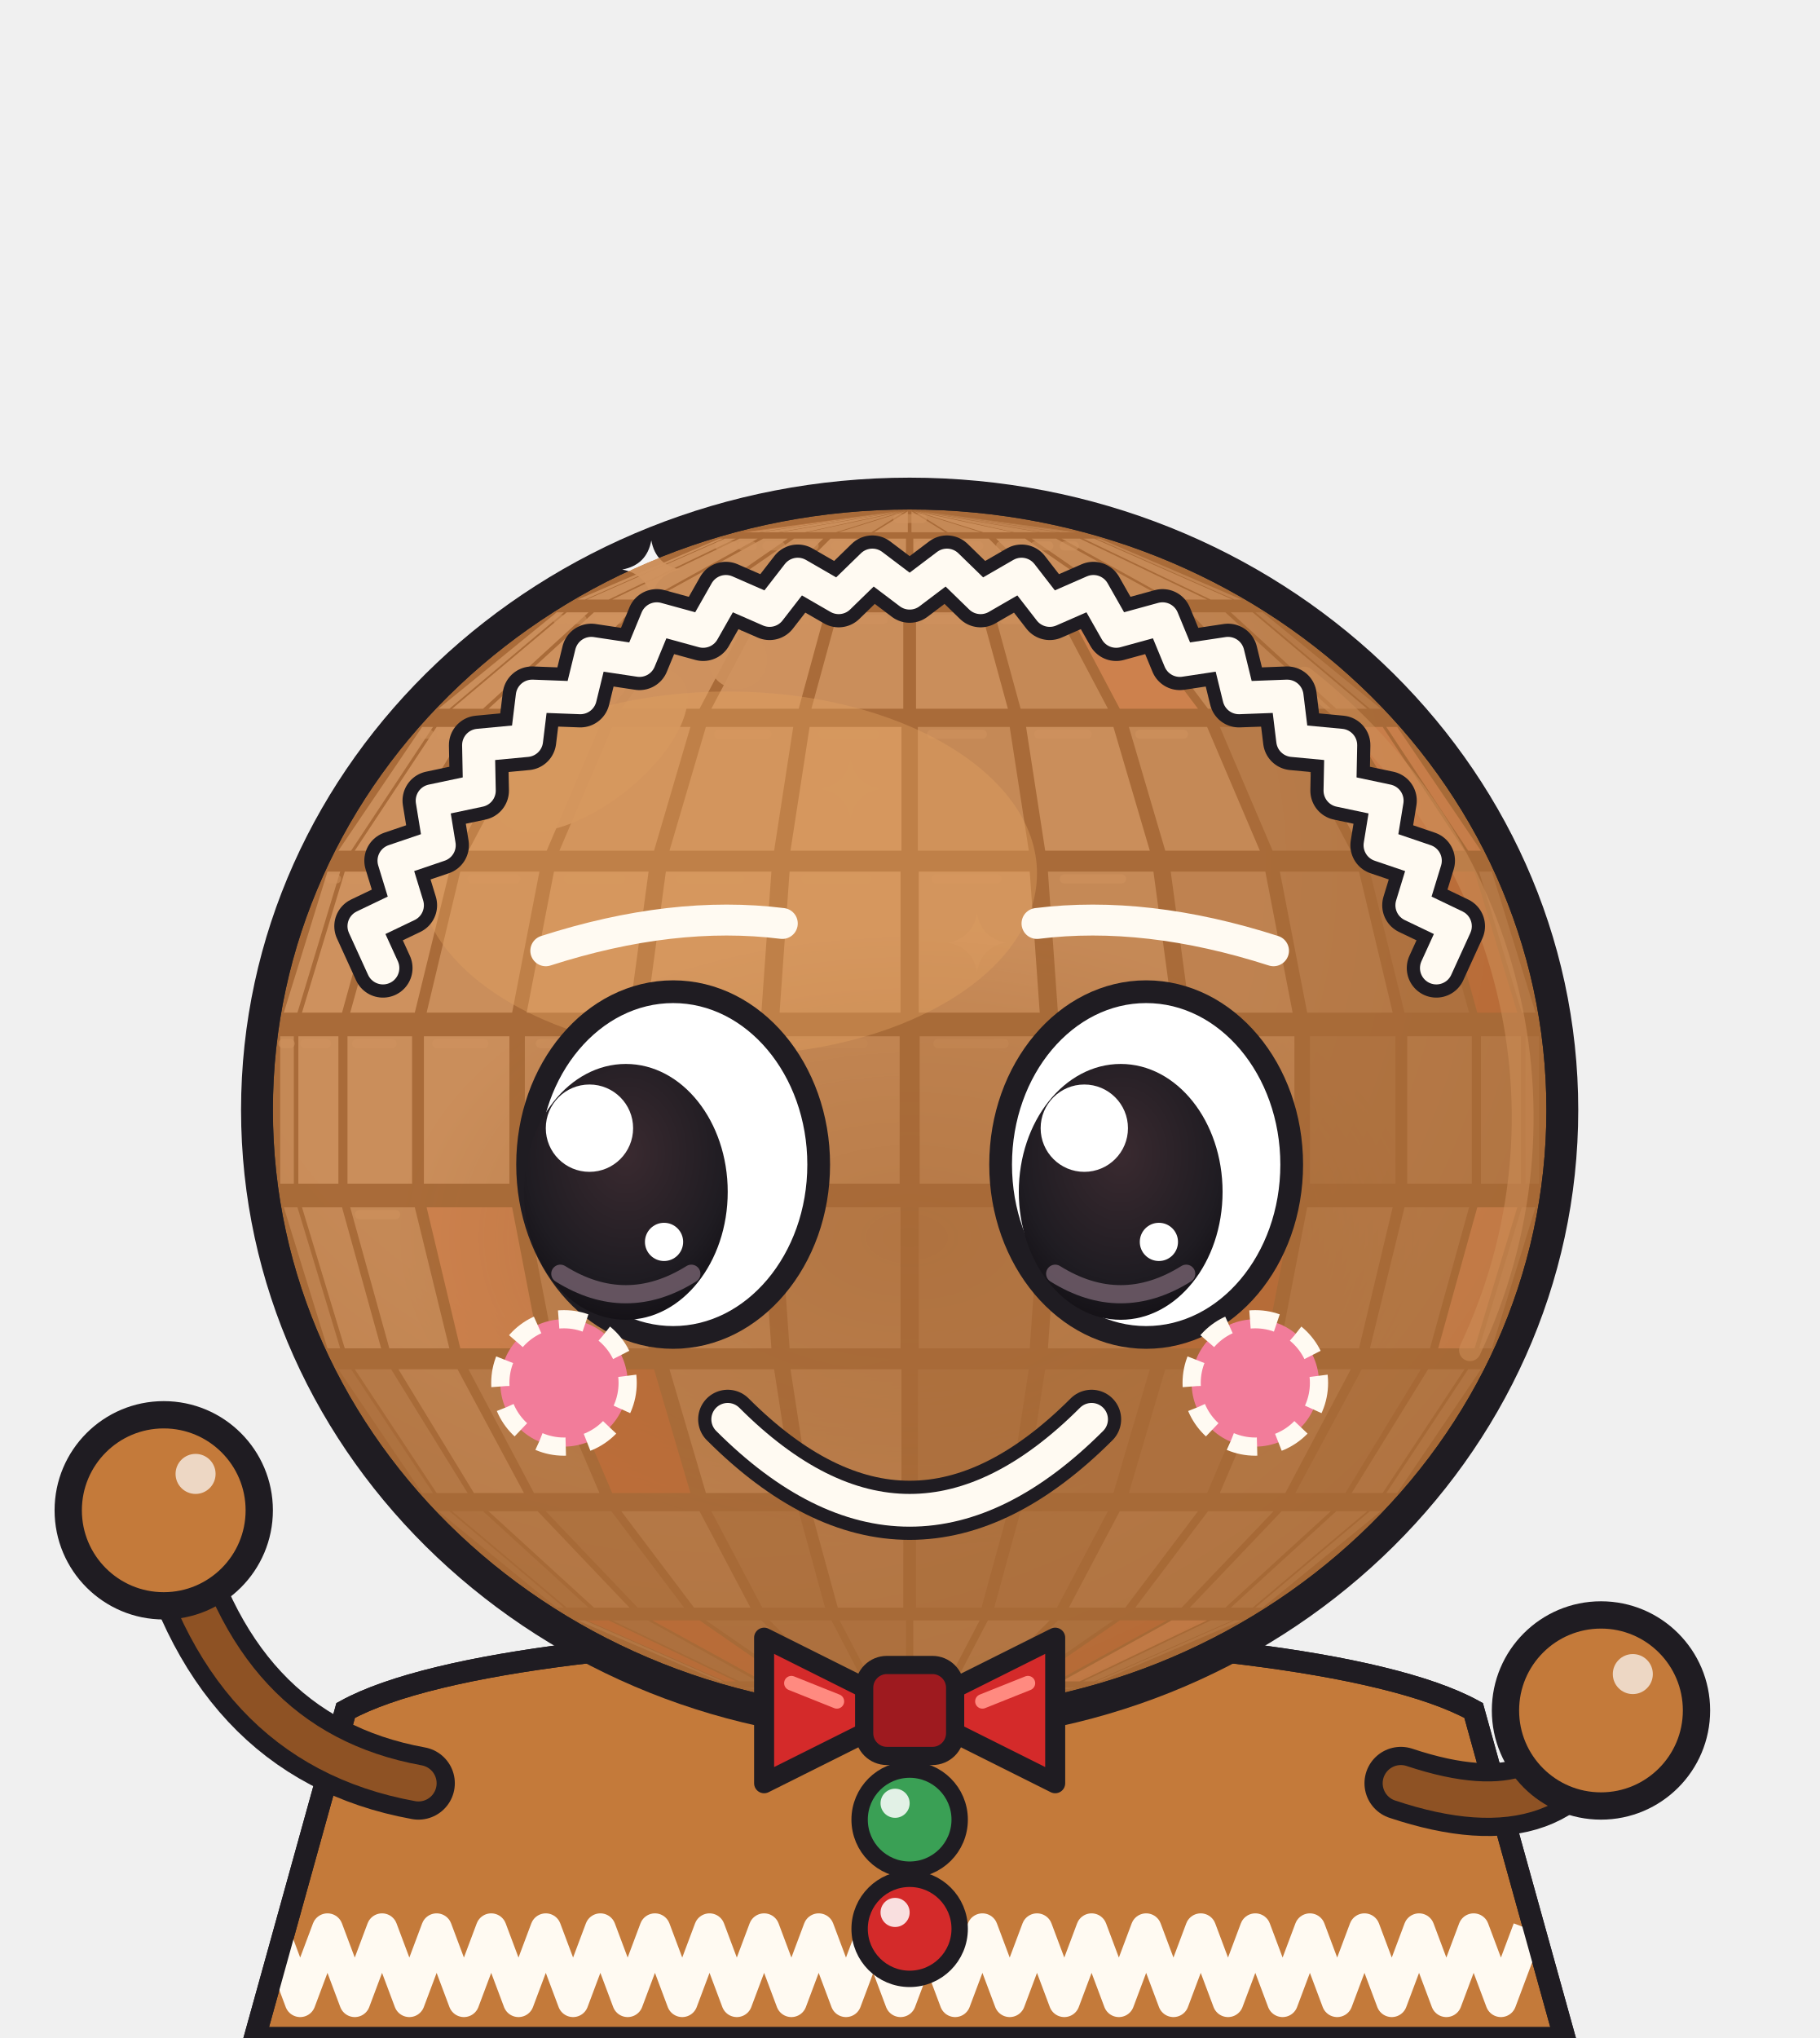
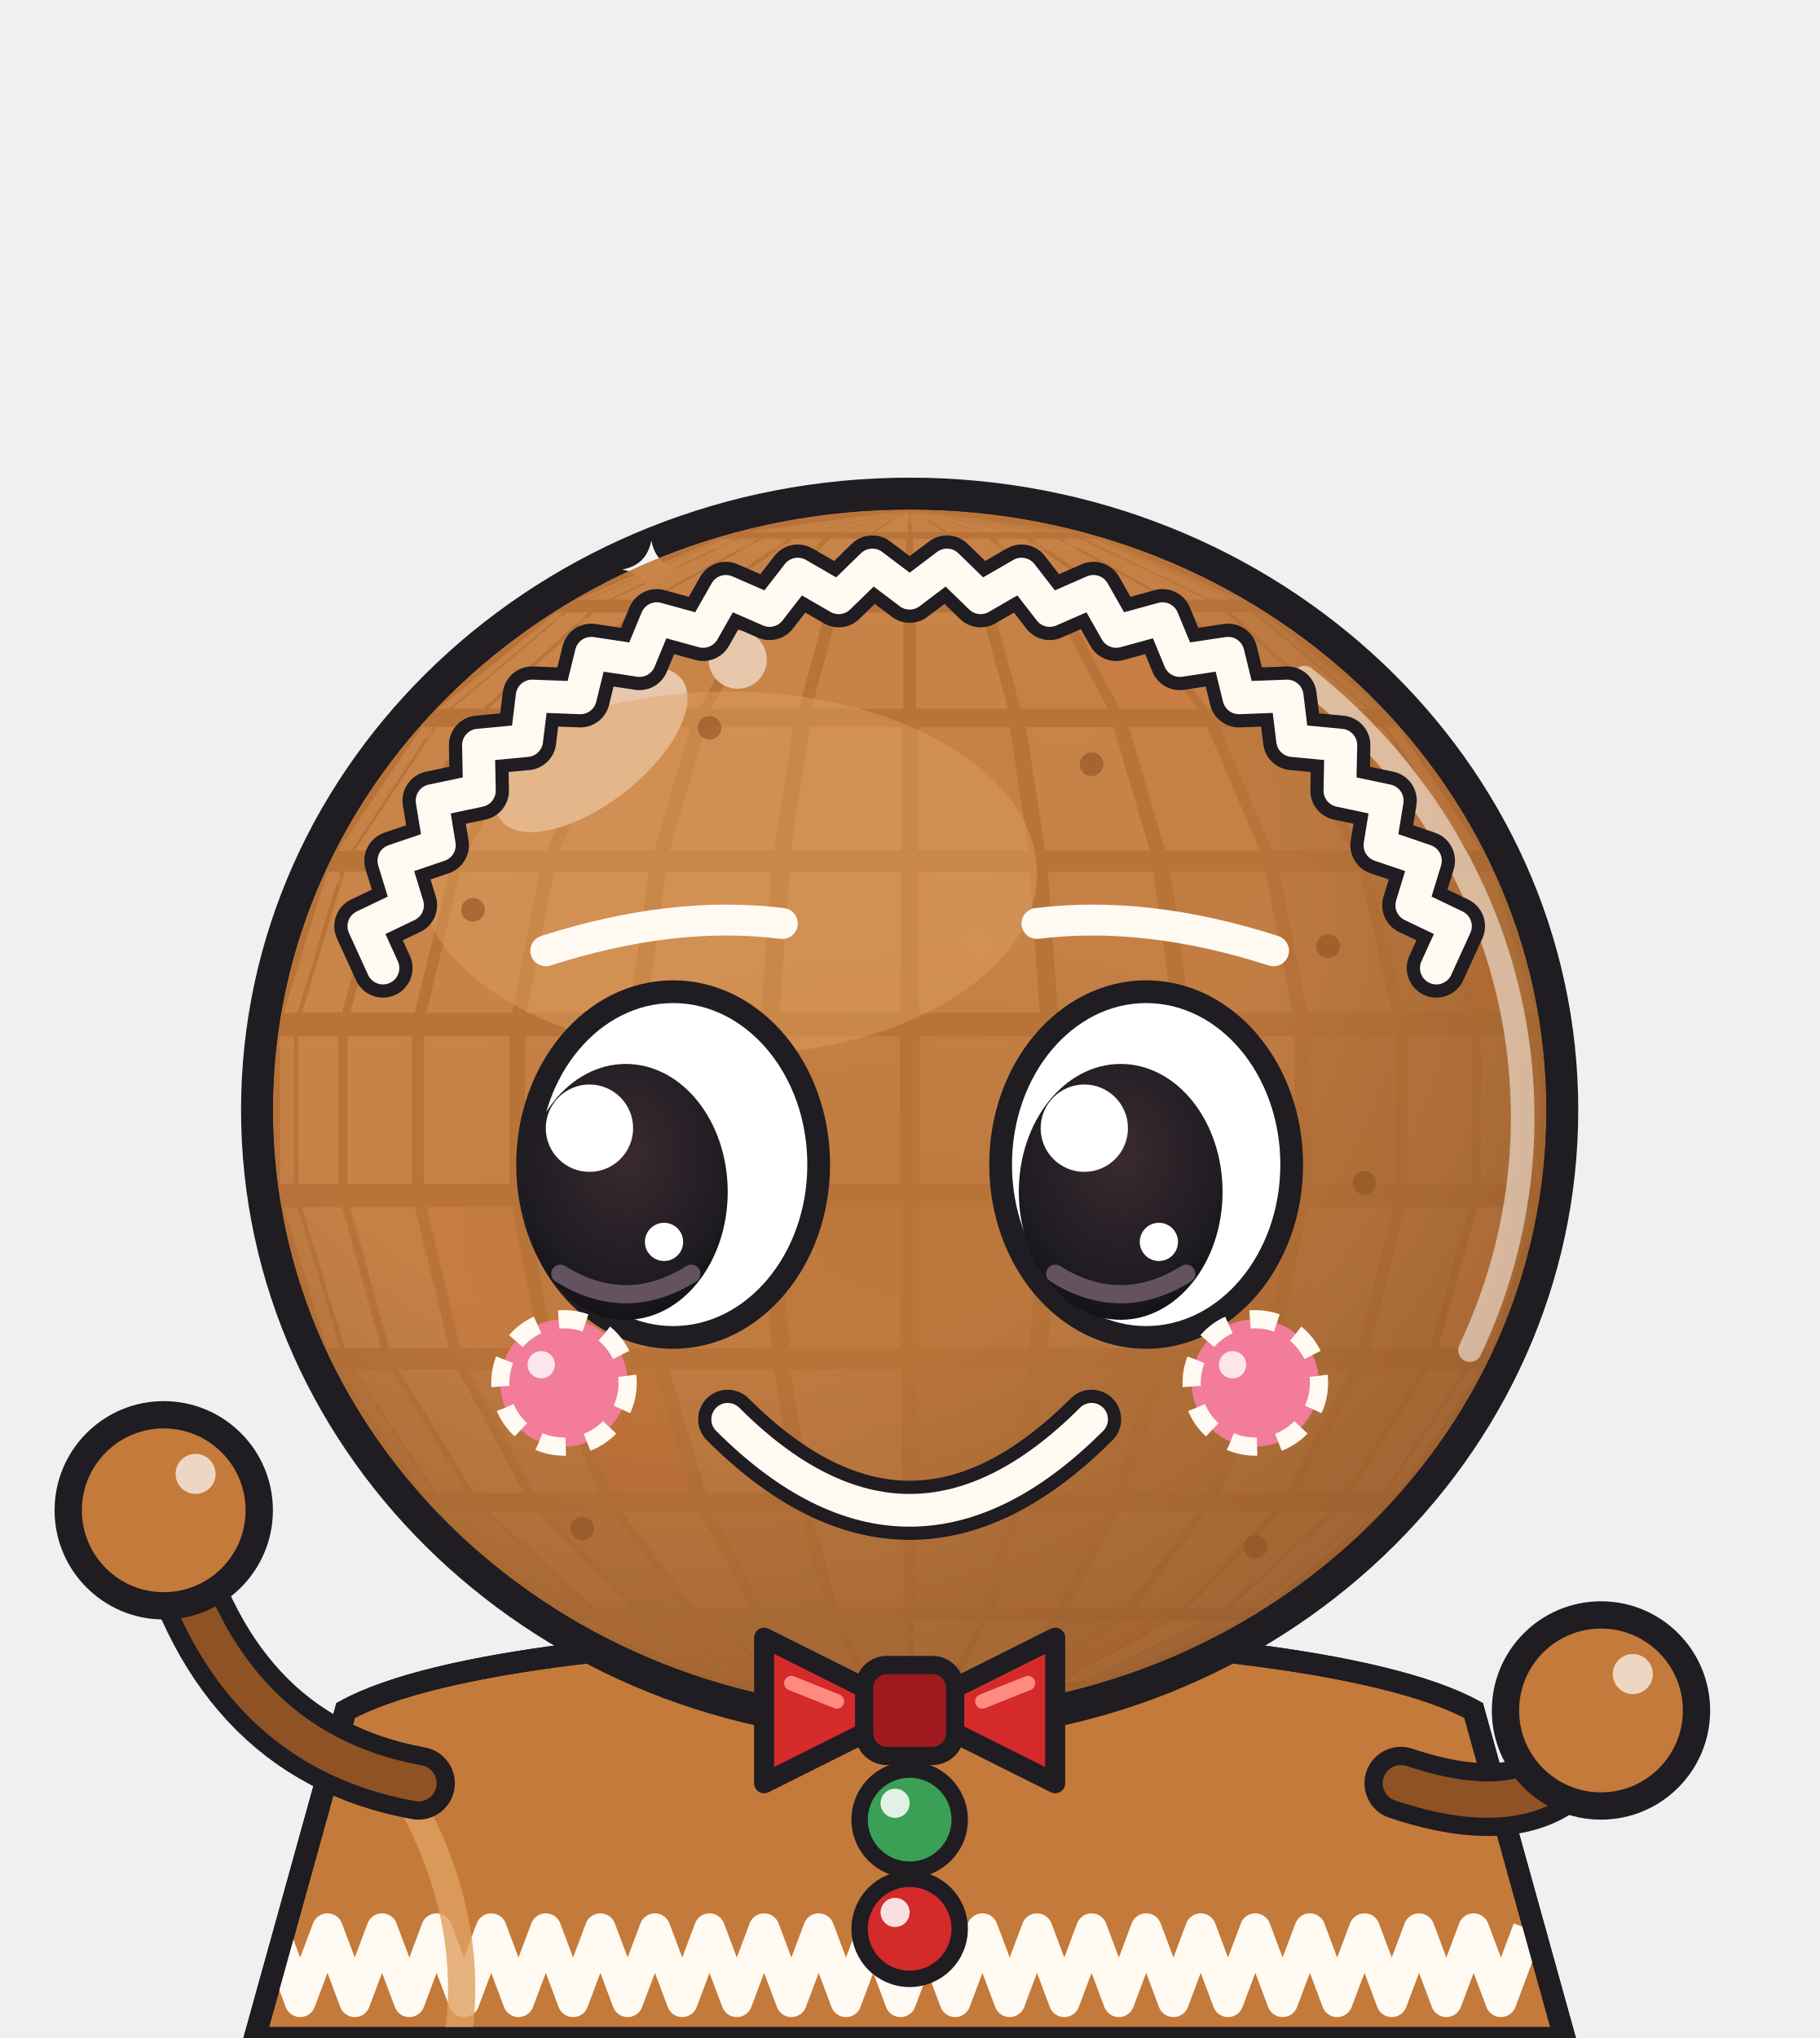
<svg xmlns="http://www.w3.org/2000/svg" viewBox="0 0 200 224" role="img" aria-label="Globinho fantasiado de biscoito de gengibre, com glacê e gravatinha">
  <style>*{transform-box:view-box}.espia{transform-origin:100px 190px;animation:ginga 1s ease-in-out infinite alternate}@keyframes ginga{from{transform:rotate(-8deg)}to{transform:rotate(3deg)}}.braco-esq{animation:tchau .34s ease-in-out infinite alternate}@keyframes tchau{from{transform:rotate(-20deg)}to{transform:rotate(22deg)}}.olhos{animation:fecha 2.2s infinite}.palpebra{animation:abre 2.2s infinite}@keyframes fecha{0%,86%,100%{opacity:1}89%,94%{opacity:0}}@keyframes abre{0%,86%,100%{opacity:0}89%,94%{opacity:1}}@media (prefers-reduced-motion: reduce){*{animation:none!important}}</style>
  <defs>
    <clipPath id="cX7">
      <ellipse cx="100" cy="122" rx="70" ry="66" />
    </clipPath>
    <radialGradient id="sX7" cx="0.36" cy="0.3" r="0.82">
      <stop offset="0.5" stop-color="#000" stop-opacity="0" />
      <stop offset="1" stop-color="#000" stop-opacity="0.4" />
    </radialGradient>
    <radialGradient id="rX7" cx="0.5" cy="0.5" r="0.5">
      <stop offset="0" stop-color="#1F1C22" stop-opacity="0.5" />
      <stop offset="0.65" stop-color="#1F1C22" stop-opacity="0.26" />
      <stop offset="1" stop-color="#1F1C22" stop-opacity="0" />
    </radialGradient>
    <radialGradient id="iX7" cx="0.5" cy="0.35" r="0.7">
      <stop offset="0" stop-color="#3A2A30" />
      <stop offset="0.7" stop-color="#1F1C22" />
      <stop offset="1" stop-color="#120F14" />
    </radialGradient>
    <linearGradient id="tX7" x1="0" y1="0" x2="1" y2="0">
      <stop offset="0" stop-color="#7C808B" />
      <stop offset="0.35" stop-color="#FCFCFE" />
      <stop offset="1" stop-color="#A5A9B2" />
    </linearGradient>
  </defs>
  <g class="espia">
    <defs>
      <clipPath id="trX7">
        <path d="M38,188 C58,177 142,177 162,188 L172,224 L28,224Z" />
      </clipPath>
    </defs>
    <path d="M38,188 C58,177 142,177 162,188 L172,224 L28,224Z" fill="#c47a3a" stroke="#1F1C22" stroke-width="2.4" />
    <g clip-path="url(#trX7)">
      <polyline points="30.0,212.0 33.0,220.0 36.0,212.0 39.0,220.0 42.0,212.0 45.0,220.0 48.0,212.0 51.0,220.0 54.0,212.0 57.0,220.0 60.0,212.0 63.0,220.0 66.0,212.0 69.0,220.0 72.0,212.0 75.0,220.0 78.0,212.0 81.0,220.0 84.0,212.0 87.0,220.0 90.0,212.0 93.0,220.0 96.0,212.0 99.0,220.0 102.0,212.0 105.0,220.0 108.0,212.0 111.0,220.0 114.0,212.0 117.0,220.0 120.0,212.0 123.0,220.0 126.0,212.0 129.0,220.0 132.0,212.0 135.0,220.0 138.0,212.0 141.0,220.0 144.0,212.0 147.0,220.0 150.0,212.0 153.0,220.0 156.0,212.0 159.0,220.0 162.0,212.0 165.0,220.0 168.0,212.0" fill="none" stroke="#fffaf2" stroke-width="3.4" stroke-linejoin="round" />
      <circle cx="100" cy="200" r="5.5" fill="#3aa055" stroke="#1F1C22" stroke-width="1.8" />
      <circle cx="98.4" cy="198.2" r="1.6" fill="#fff" opacity=".85" />
      <circle cx="100" cy="212" r="5.5" fill="#d42a2a" stroke="#1F1C22" stroke-width="1.8" />
      <circle cx="98.4" cy="210.2" r="1.6" fill="#fff" opacity=".85" />
+       <path d="M44,196 C50,206 52,216 50,226" stroke="#e0a060" stroke-width="3" fill="none" stroke-linecap="round" opacity=".8" />
    </g>
    <path d="M38,188 C58,177 142,177 162,188 L172,224 L28,224Z" fill="none" stroke="#1F1C22" stroke-width="2.4" />
    <g class="braco braco-esq" style="transform-origin:46px 196px">
      <path d="M46,196 Q24,192 18,166" fill="none" stroke="#1F1C22" stroke-width="8" stroke-linecap="round" />
      <path d="M46,196 Q24,192 18,166" fill="none" stroke="#8e5224" stroke-width="4" stroke-linecap="round" />
      <circle cx="18" cy="166" r="10.5" fill="#c47a3a" stroke="#1F1C22" stroke-width="3" />
      <circle cx="21.5" cy="162" r="2.2" fill="#fff" opacity=".7" />
    </g>
    <g class="braco braco-dir" style="transform-origin:154px 196px">
      <path d="M154,196 Q172,202 176,188" fill="none" stroke="#1F1C22" stroke-width="8" stroke-linecap="round" />
      <path d="M154,196 Q172,202 176,188" fill="none" stroke="#8e5224" stroke-width="4" stroke-linecap="round" />
      <circle cx="176" cy="188" r="10.5" fill="#c47a3a" stroke="#1F1C22" stroke-width="3" />
      <circle cx="179.5" cy="184" r="2.2" fill="#fff" opacity=".7" />
    </g>
    <g class="corpo">
      <ellipse cx="100" cy="122" rx="73.5" ry="69.5" fill="#1F1C22" />
      <g class="facetas" clip-path="url(#cX7)">
        <ellipse cx="100" cy="122" rx="70" ry="66" fill="#2A2930" />
        <path d="M98.6,56.2 L98.6,56.2 L82.1,58.5 L81.7,58.5Z" fill="#F4A3A3" />
        <path d="M98.7,56.2 L98.7,56.2 L83.4,58.5 L82.2,58.5Z" fill="#E6E8ED" />
        <path d="M98.8,56.2 L98.8,56.2 L85.6,58.5 L83.6,58.5Z" fill="#E6E8ED" />
        <path d="M99.0,56.2 L99.0,56.2 L88.5,58.5 L85.8,58.5Z" fill="#E6E8ED" />
        <path d="M99.3,56.2 L99.3,56.2 L91.9,58.5 L88.7,58.5Z" fill="#C9CCD3" />
        <path d="M99.5,56.2 L99.5,56.2 L95.8,58.5 L92.2,58.5Z" fill="#C9CCD3" />
        <path d="M99.8,56.2 L99.8,56.2 L99.8,58.5 L96.1,58.5Z" fill="#E6E8ED" />
        <path d="M100.2,56.2 L100.2,56.2 L103.9,58.5 L100.2,58.5Z" fill="#C9CCD3" />
        <path d="M100.5,56.2 L100.5,56.2 L107.8,58.5 L104.2,58.5Z" fill="#C9CCD3" />
        <path d="M100.7,56.2 L100.7,56.2 L111.3,58.5 L108.1,58.5Z" fill="#E6E8ED" />
        <path d="M101.0,56.2 L101.0,56.2 L114.2,58.5 L111.5,58.5Z" fill="#C9CCD3" />
        <path d="M101.2,56.2 L101.2,56.2 L116.4,58.5 L114.4,58.5Z" fill="#A5A9B2" />
        <path d="M101.3,56.2 L101.3,56.2 L117.8,58.5 L116.6,58.5Z" fill="#A5A9B2" />
        <path d="M101.4,56.2 L101.4,56.2 L118.3,58.5 L117.9,58.5Z" fill="#A5A9B2" />
        <path d="M79.1,59.2 L79.5,59.2 L64.3,65.9 L63.5,65.9Z" fill="#E6E8ED" />
        <path d="M79.7,59.2 L80.9,59.2 L66.9,65.9 L64.5,65.9Z" fill="#E6E8ED" />
        <path d="M81.3,59.2 L83.3,59.2 L71.2,65.9 L67.3,65.9Z" fill="#E6E8ED" />
        <path d="M83.9,59.2 L86.6,59.2 L76.9,65.9 L71.7,65.9Z" fill="#E6E8ED" />
        <path d="M87.3,59.2 L90.5,59.2 L83.7,65.9 L77.6,65.9Z" fill="#E6E8ED" />
        <path d="M91.3,59.2 L94.9,59.2 L91.4,65.9 L84.6,65.9Z" fill="#FCFCFE" />
        <path d="M95.8,59.2 L99.6,59.2 L99.6,65.9 L92.3,65.9Z" fill="#E6E8ED" />
        <path d="M100.4,59.2 L104.2,59.2 L107.7,65.9 L100.4,65.9Z" fill="#E6E8ED" />
        <path d="M105.1,59.2 L108.7,59.2 L115.4,65.9 L108.6,65.9Z" fill="#E6E8ED" />
        <path d="M109.5,59.2 L112.7,59.2 L122.4,65.9 L116.3,65.9Z" fill="#E6E8ED" />
        <path d="M113.4,59.2 L116.1,59.2 L128.3,65.9 L123.1,65.9Z" fill="#C9CCD3" />
        <path d="M116.7,59.2 L118.7,59.2 L132.7,65.9 L128.8,65.9Z" fill="#C9CCD3" />
        <path d="M119.1,59.2 L120.3,59.2 L135.5,65.9 L133.1,65.9Z" fill="#C9CCD3" />
        <path d="M120.5,59.2 L120.9,59.2 L136.5,65.9 L135.7,65.9Z" fill="#A5A9B2" />
        <path d="M61.2,67.3 L62.0,67.3 L49.4,77.9 L48.2,77.9Z" fill="#E6E8ED" />
        <path d="M62.3,67.3 L64.7,67.3 L53.1,77.9 L49.7,77.9Z" fill="#FCFCFE" />
        <path d="M65.3,67.3 L69.2,67.3 L59.1,77.9 L53.7,77.9Z" fill="#FCFCFE" />
        <path d="M70.1,67.3 L75.2,67.3 L67.2,77.9 L60.0,77.9Z" fill="#F4A3A3" />
        <path d="M76.3,67.3 L82.5,67.3 L76.9,77.9 L68.3,77.9Z" fill="#FCFCFE" />
        <path d="M83.8,67.3 L90.7,67.3 L87.8,77.9 L78.2,77.9Z" fill="#FCFCFE" />
        <path d="M92.1,67.3 L99.3,67.3 L99.3,77.9 L89.2,77.9Z" fill="#E6E8ED" />
        <path d="M100.7,67.3 L107.9,67.3 L110.8,77.9 L100.7,77.9Z" fill="#E6E8ED" />
        <path d="M109.3,67.3 L116.2,67.3 L121.8,77.9 L112.2,77.9Z" fill="#C9CCD3" />
        <path d="M117.5,67.3 L123.7,67.3 L131.7,77.9 L123.1,77.9Z" fill="#F4A3A3" />
        <path d="M124.8,67.3 L129.9,67.3 L140.0,77.9 L132.8,77.9Z" fill="#C9CCD3" />
        <path d="M130.8,67.3 L134.7,67.3 L146.3,77.9 L140.9,77.9Z" fill="#A5A9B2" />
        <path d="M135.3,67.3 L137.7,67.3 L150.3,77.9 L146.9,77.9Z" fill="#A5A9B2" />
        <path d="M138.0,67.3 L138.8,67.3 L151.8,77.9 L150.6,77.9Z" fill="#7C808B" />
        <path d="M46.4,79.9 L47.6,79.9 L38.6,93.5 L37.2,93.5Z" fill="#E6E8ED" />
        <path d="M48.0,79.9 L51.4,79.9 L43.0,93.5 L39.0,93.5Z" fill="#FCFCFE" />
        <path d="M52.1,79.9 L57.6,79.9 L50.3,93.5 L43.8,93.5Z" fill="#E6E8ED" />
        <path d="M58.7,79.9 L65.9,79.9 L60.1,93.5 L51.5,93.5Z" fill="#FCFCFE" />
        <path d="M67.3,79.9 L75.9,79.9 L71.9,93.5 L61.5,93.5Z" fill="#E6E8ED" />
        <path d="M77.6,79.9 L87.2,79.9 L85.1,93.5 L73.6,93.5Z" fill="#E6E8ED" />
        <path d="M89.0,79.9 L99.1,79.9 L99.1,93.5 L86.9,93.5Z" fill="#FCFCFE" />
        <path d="M100.9,79.9 L111.0,79.9 L113.1,93.5 L100.9,93.5Z" fill="#C9CCD3" />
        <path d="M112.8,79.9 L122.4,79.9 L126.4,93.5 L114.9,93.5Z" fill="#E6E8ED" />
        <path d="M124.1,79.9 L132.7,79.9 L138.5,93.5 L128.1,93.5Z" fill="#C9CCD3" />
        <path d="M134.1,79.9 L141.3,79.9 L148.5,93.5 L139.9,93.5Z" fill="#7C808B" />
        <path d="M142.4,79.9 L147.9,79.9 L156.2,93.5 L149.7,93.5Z" fill="#A5A9B2" />
        <path d="M148.6,79.9 L152.0,79.9 L161.0,93.5 L157.0,93.5Z" fill="#F4A3A3" />
        <path d="M152.4,79.9 L153.6,79.9 L162.8,93.5 L161.4,93.5Z" fill="#F4A3A3" />
        <path d="M36.0,95.8 L37.4,95.8 L32.7,111.3 L31.2,111.3Z" fill="#E6E8ED" />
        <path d="M37.9,95.8 L41.9,95.8 L37.6,111.3 L33.2,111.3Z" fill="#FCFCFE" />
        <path d="M42.8,95.8 L49.4,95.8 L45.6,111.3 L38.5,111.3Z" fill="#FCFCFE" />
        <path d="M50.6,95.8 L59.3,95.8 L56.3,111.3 L46.9,111.3Z" fill="#E6E8ED" />
        <path d="M60.9,95.8 L71.3,95.8 L69.2,111.3 L57.9,111.3Z" fill="#FCFCFE" />
        <path d="M73.2,95.8 L84.8,95.8 L83.7,111.3 L71.1,111.3Z" fill="#FCFCFE" />
        <path d="M86.8,95.8 L99.0,95.8 L99.0,111.3 L85.7,111.3Z" fill="#FCFCFE" />
        <path d="M101.0,95.8 L113.2,95.8 L114.3,111.3 L101.0,111.3Z" fill="#E6E8ED" />
        <path d="M115.2,95.8 L126.8,95.8 L128.9,111.3 L116.3,111.3Z" fill="#C9CCD3" />
        <path d="M128.7,95.8 L139.1,95.8 L142.1,111.3 L130.8,111.3Z" fill="#A5A9B2" />
        <path d="M140.7,95.8 L149.4,95.8 L153.1,111.3 L143.7,111.3Z" fill="#7C808B" />
        <path d="M150.6,95.8 L157.2,95.8 L161.5,111.3 L154.4,111.3Z" fill="#555862" />
        <path d="M158.1,95.8 L162.1,95.8 L166.8,111.3 L162.4,111.3Z" fill="#A33A3A" />
        <path d="M162.6,95.8 L164.0,95.8 L168.8,111.3 L167.3,111.3Z" fill="#7C808B" />
        <path d="M30.8,113.9 L32.3,113.9 L32.3,130.1 L30.8,130.1Z" fill="#C9CCD3" />
        <path d="M32.8,113.9 L37.2,113.9 L37.2,130.1 L32.8,130.1Z" fill="#E6E8ED" />
        <path d="M38.2,113.9 L45.3,113.9 L45.3,130.1 L38.2,130.1Z" fill="#E6E8ED" />
        <path d="M46.6,113.9 L56.0,113.9 L56.0,130.1 L46.6,130.1Z" fill="#E6E8ED" />
        <path d="M57.7,113.9 L69.0,113.9 L69.0,130.1 L57.7,130.1Z" fill="#C9CCD3" />
        <path d="M71.0,113.9 L83.6,113.9 L83.6,130.1 L71.0,130.1Z" fill="#C9CCD3" />
        <path d="M85.7,113.9 L98.9,113.9 L98.9,130.1 L85.7,130.1Z" fill="#E6E8ED" />
        <path d="M101.1,113.9 L114.3,113.9 L114.3,130.1 L101.1,130.1Z" fill="#C9CCD3" />
        <path d="M116.4,113.9 L129.0,113.9 L129.0,130.1 L116.4,130.1Z" fill="#C9CCD3" />
        <path d="M131.0,113.9 L142.3,113.9 L142.3,130.1 L131.0,130.1Z" fill="#A5A9B2" />
        <path d="M144.0,113.9 L153.4,113.9 L153.4,130.1 L144.0,130.1Z" fill="#555862" />
        <path d="M154.7,113.9 L161.8,113.9 L161.8,130.1 L154.7,130.1Z" fill="#7C808B" />
        <path d="M162.8,113.9 L167.2,113.9 L167.2,130.1 L162.8,130.1Z" fill="#7C808B" />
        <path d="M167.7,113.9 L169.2,113.9 L169.2,130.1 L167.7,130.1Z" fill="#555862" />
        <path d="M31.2,132.7 L32.7,132.7 L37.4,148.2 L36.0,148.2Z" fill="#A5A9B2" />
        <path d="M33.2,132.7 L37.6,132.7 L41.9,148.2 L37.9,148.2Z" fill="#C9CCD3" />
        <path d="M38.5,132.7 L45.6,132.7 L49.4,148.2 L42.8,148.2Z" fill="#C9CCD3" />
        <path d="M46.9,132.7 L56.3,132.7 L59.3,148.2 L50.6,148.2Z" fill="#F4A3A3" />
        <path d="M57.9,132.7 L69.2,132.7 L71.3,148.2 L60.9,148.2Z" fill="#A5A9B2" />
        <path d="M71.1,132.7 L83.7,132.7 L84.8,148.2 L73.2,148.2Z" fill="#C9CCD3" />
        <path d="M85.7,132.7 L99.0,132.7 L99.0,148.2 L86.8,148.2Z" fill="#A5A9B2" />
        <path d="M101.0,132.7 L114.3,132.7 L113.2,148.2 L101.0,148.2Z" fill="#7C808B" />
        <path d="M116.3,132.7 L128.9,132.7 L126.8,148.2 L115.2,148.2Z" fill="#A5A9B2" />
        <path d="M130.8,132.7 L142.1,132.7 L139.1,148.2 L128.7,148.2Z" fill="#A33A3A" />
        <path d="M143.7,132.7 L153.1,132.7 L149.4,148.2 L140.7,148.2Z" fill="#7C808B" />
        <path d="M154.4,132.7 L161.5,132.7 L157.2,148.2 L150.6,148.2Z" fill="#7C808B" />
        <path d="M162.4,132.7 L166.8,132.7 L162.1,148.2 L158.1,148.2Z" fill="#F4A3A3" />
        <path d="M167.3,132.7 L168.8,132.7 L164.0,148.2 L162.6,148.2Z" fill="#7C808B" />
        <path d="M37.2,150.5 L38.6,150.5 L47.6,164.1 L46.4,164.1Z" fill="#555862" />
        <path d="M39.0,150.5 L43.0,150.5 L51.4,164.1 L48.0,164.1Z" fill="#7C808B" />
        <path d="M43.8,150.5 L50.3,150.5 L57.6,164.1 L52.1,164.1Z" fill="#A5A9B2" />
        <path d="M51.5,150.5 L60.1,150.5 L65.9,164.1 L58.7,164.1Z" fill="#7C808B" />
        <path d="M61.5,150.5 L71.9,150.5 L75.9,164.1 L67.3,164.1Z" fill="#A33A3A" />
        <path d="M73.6,150.5 L85.1,150.5 L87.2,164.1 L77.6,164.1Z" fill="#A5A9B2" />
        <path d="M86.9,150.5 L99.1,150.5 L99.1,164.1 L89.0,164.1Z" fill="#A5A9B2" />
        <path d="M100.9,150.5 L113.1,150.5 L111.0,164.1 L100.9,164.1Z" fill="#555862" />
        <path d="M114.9,150.5 L126.4,150.5 L122.4,164.1 L112.8,164.1Z" fill="#555862" />
        <path d="M128.1,150.5 L138.5,150.5 L132.7,164.1 L124.1,164.1Z" fill="#555862" />
        <path d="M139.9,150.5 L148.5,150.5 L141.3,164.1 L134.1,164.1Z" fill="#7C808B" />
        <path d="M149.7,150.5 L156.2,150.5 L147.9,164.1 L142.4,164.1Z" fill="#555862" />
        <path d="M157.0,150.5 L161.0,150.5 L152.0,164.1 L148.6,164.1Z" fill="#7C808B" />
        <path d="M161.4,150.5 L162.8,150.5 L153.6,164.1 L152.4,164.1Z" fill="#7C808B" />
        <path d="M48.2,166.1 L49.4,166.1 L62.0,176.7 L61.2,176.7Z" fill="#555862" />
        <path d="M49.7,166.1 L53.1,166.1 L64.7,176.7 L62.3,176.7Z" fill="#555862" />
        <path d="M53.7,166.1 L59.1,166.1 L69.2,176.7 L65.3,176.7Z" fill="#7C808B" />
        <path d="M60.0,166.1 L67.2,166.1 L75.2,176.7 L70.1,176.7Z" fill="#555862" />
        <path d="M68.3,166.1 L76.9,166.1 L82.5,176.7 L76.3,176.7Z" fill="#7C808B" />
        <path d="M78.2,166.1 L87.8,166.1 L90.7,176.7 L83.8,176.7Z" fill="#555862" />
        <path d="M89.2,166.1 L99.3,166.1 L99.3,176.7 L92.1,176.7Z" fill="#7C808B" />
        <path d="M100.7,166.1 L110.8,166.1 L107.9,176.7 L100.7,176.7Z" fill="#555862" />
        <path d="M112.2,166.1 L121.8,166.1 L116.2,176.7 L109.3,176.7Z" fill="#555862" />
        <path d="M123.1,166.1 L131.7,166.1 L123.7,176.7 L117.5,176.7Z" fill="#7C808B" />
        <path d="M132.8,166.1 L140.0,166.1 L129.9,176.7 L124.8,176.7Z" fill="#7C808B" />
        <path d="M140.9,166.1 L146.3,166.1 L134.7,176.7 L130.8,176.7Z" fill="#7C808B" />
        <path d="M146.9,166.1 L150.3,166.1 L137.7,176.7 L135.3,176.7Z" fill="#7C808B" />
        <path d="M150.6,166.1 L151.8,166.1 L138.8,176.7 L138.0,176.7Z" fill="#7C808B" />
        <path d="M63.5,178.1 L64.3,178.1 L79.5,184.8 L79.1,184.8Z" fill="#7C808B" />
        <path d="M64.5,178.1 L66.9,178.1 L80.9,184.8 L79.7,184.8Z" fill="#A33A3A" />
        <path d="M67.3,178.1 L71.2,178.1 L83.3,184.8 L81.3,184.8Z" fill="#555862" />
        <path d="M71.7,178.1 L76.9,178.1 L86.6,184.8 L83.9,184.8Z" fill="#A33A3A" />
        <path d="M77.6,178.1 L83.7,178.1 L90.5,184.8 L87.3,184.8Z" fill="#555862" />
        <path d="M84.6,178.1 L91.4,178.1 L94.9,184.8 L91.3,184.8Z" fill="#555862" />
        <path d="M92.3,178.1 L99.6,178.1 L99.6,184.8 L95.8,184.8Z" fill="#555862" />
        <path d="M100.4,178.1 L107.7,178.1 L104.2,184.8 L100.4,184.8Z" fill="#7C808B" />
        <path d="M108.6,178.1 L115.4,178.1 L108.7,184.8 L105.1,184.8Z" fill="#7C808B" />
        <path d="M116.3,178.1 L122.4,178.1 L112.7,184.8 L109.5,184.8Z" fill="#555862" />
        <path d="M123.1,178.1 L128.3,178.1 L116.1,184.8 L113.4,184.8Z" fill="#A33A3A" />
        <path d="M128.8,178.1 L132.7,178.1 L118.7,184.8 L116.7,184.8Z" fill="#F4A3A3" />
        <path d="M133.1,178.1 L135.5,178.1 L120.3,184.8 L119.1,184.8Z" fill="#7C808B" />
        <path d="M135.7,178.1 L136.5,178.1 L120.9,184.8 L120.5,184.8Z" fill="#7C808B" />
        <path d="M81.7,185.5 L82.1,185.5 L98.6,187.8 L98.6,187.8Z" fill="#555862" />
        <path d="M82.2,185.5 L83.4,185.5 L98.7,187.8 L98.7,187.8Z" fill="#555862" />
        <path d="M83.6,185.5 L85.6,185.5 L98.8,187.8 L98.8,187.8Z" fill="#7C808B" />
        <path d="M85.8,185.5 L88.5,185.5 L99.0,187.8 L99.0,187.8Z" fill="#7C808B" />
        <path d="M88.7,185.5 L91.9,185.5 L99.3,187.8 L99.3,187.8Z" fill="#7C808B" />
        <path d="M92.2,185.5 L95.8,185.5 L99.5,187.8 L99.5,187.8Z" fill="#7C808B" />
        <path d="M96.1,185.5 L99.8,185.5 L99.8,187.8 L99.8,187.8Z" fill="#7C808B" />
        <path d="M100.2,185.5 L103.9,185.5 L100.2,187.8 L100.2,187.8Z" fill="#7C808B" />
        <path d="M104.2,185.5 L107.8,185.5 L100.5,187.8 L100.5,187.8Z" fill="#555862" />
        <path d="M108.1,185.5 L111.3,185.5 L100.7,187.8 L100.7,187.8Z" fill="#555862" />
        <path d="M111.5,185.5 L114.2,185.5 L101.0,187.8 L101.0,187.8Z" fill="#555862" />
        <path d="M114.4,185.5 L116.4,185.5 L101.2,187.8 L101.2,187.8Z" fill="#7C808B" />
        <path d="M116.6,185.5 L117.8,185.5 L101.3,187.8 L101.3,187.8Z" fill="#7C808B" />
        <path d="M117.9,185.5 L118.3,185.5 L101.4,187.8 L101.4,187.8Z" fill="#7C808B" />
        <path d="M98.7,57.0 L98.7,57.0 M98.8,57.0 L98.8,57.0 M99.0,57.0 L99.0,57.0 M99.3,57.0 L99.3,57.0 M99.5,57.0 L99.5,57.0 M99.8,57.0 L99.8,57.0 M100.2,57.0 L100.2,57.0 M100.5,57.0 L100.5,57.0 M100.7,57.0 L100.7,57.0 M101.0,57.0 L101.0,57.0 M101.2,57.0 L101.2,57.0 M101.3,57.0 L101.3,57.0 M101.4,57.0 L101.4,57.0 M79.1,60.0 L79.4,60.0 M79.9,60.0 L80.6,60.0 M81.6,60.0 L82.7,60.0 M84.3,60.0 L85.8,60.0 M87.8,60.0 L89.5,60.0 M91.9,60.0 L93.8,60.0 M96.3,60.0 L98.4,60.0 M101.0,60.0 L103.1,60.0 M105.6,60.0 L107.6,60.0 M110.0,60.0 L111.7,60.0 M113.8,60.0 L115.3,60.0 M117.0,60.0 L118.1,60.0 M61.3,68.1 L61.8,68.1 M62.7,68.1 L64.0,68.1 M65.9,68.1 L68.0,68.1 M77.3,68.1 L80.7,68.1 M84.8,68.1 L88.6,68.1 M93.1,68.1 L97.1,68.1 M101.8,68.1 L105.8,68.1 M110.4,68.1 L114.1,68.1 M125.5,68.1 L128.4,68.1 M46.6,80.7 L47.2,80.7 M48.5,80.7 L50.3,80.7 M53.0,80.7 L55.9,80.7 M59.8,80.7 L63.7,80.7 M68.6,80.7 L73.4,80.7 M79.0,80.7 L84.3,80.7 M90.5,80.7 L96.1,80.7 M102.4,80.7 L108.0,80.7 M114.2,80.7 L119.5,80.7 M125.3,80.7 L130.1,80.7 M36.3,96.6 L37.0,96.6 M38.5,96.6 L40.7,96.6 M43.8,96.6 L47.4,96.6 M51.9,96.6 L56.7,96.6 M62.5,96.6 L68.2,96.6 M74.9,96.6 L81.3,96.6 M88.6,96.6 L95.3,96.6 M102.9,96.6 L109.6,96.6 M117.0,96.6 L123.3,96.6 M31.1,114.7 L31.9,114.7 M33.5,114.7 L35.9,114.7 M39.2,114.7 L43.1,114.7 M48.0,114.7 L53.2,114.7 M59.4,114.7 L65.6,114.7 M72.9,114.7 L79.8,114.7 M87.7,114.7 L94.9,114.7 M103.1,114.7 L110.4,114.7 M39.5,133.5 L43.5,133.5 M59.6,133.5 L65.8,133.5 M73.0,133.5 L79.9,133.5" fill="none" stroke="#fff" stroke-width="1" stroke-linecap="round" opacity="0.55" />
      </g>
      <ellipse cx="100" cy="122" rx="70" ry="66" fill="url(#sX7)" />
      <path d="M143.4,74.48 A67,63 0 0 1 161.6,148.4" fill="none" stroke="#F6E7DA" stroke-width="2.4" stroke-linecap="round" opacity="0.55" />
      <ellipse class="reflexo" cx="65.0" cy="82.4" rx="12.6" ry="5.94" fill="#fff" opacity="0.92" transform="rotate(-38 65.0 82.4)" />
      <circle cx="81.1" cy="72.5" r="3.2" fill="#fff" opacity="0.9" />
      <g class="cintilas">
        <path class="cintila" d="M71.6,59.4 Q72.1,62.1 74.8,62.6 Q72.1,63.1 71.6,65.8 Q71.1,63.1 68.4,62.6 Q71.1,62.1 71.6,59.4Z" fill="#FFFFFF" opacity="0.95" />
        <path class="cintila" d="M68.1,69.4 Q68.6,72.1 71.3,72.6 Q68.6,73.1 68.1,75.8 Q67.6,73.1 64.9,72.6 Q67.6,72.1 68.1,69.4Z" fill="#FFFFFF" opacity="0.95" />
        <path class="cintila" d="M93.5,83.5 Q94.0,86.2 96.7,86.7 Q94.0,87.2 93.5,89.9 Q93.0,87.2 90.3,86.7 Q93.0,86.2 93.5,83.5Z" fill="#FFFFFF" opacity="0.95" />
        <path class="cintila" d="M107.4,100.4 Q107.9,103.1 110.6,103.6 Q107.9,104.1 107.4,106.8 Q106.9,104.1 104.2,103.6 Q106.9,103.1 107.4,100.4Z" fill="#FFFFFF" opacity="0.95" />
      </g>
    </g>
    <ellipse cx="100" cy="136" rx="56.0" ry="34.32" fill="url(#rX7)" />
    <g clip-path="url(#cX7)">
-       <ellipse cx="100" cy="122" rx="70" ry="66" fill="#c47a3a" opacity="0.82" />
-     </g>
+       <ellipse cx="100" cy="122" rx="70" ry="66" fill="#c47a3a" opacity="0.92" />
+     </g>
+     <ellipse cx="100" cy="122" rx="70" ry="66" fill="url(#sX7)" opacity="0.45" />
+     <path d="M143.4,74.48 A67,63 0 0 1 161.6,148.4" fill="none" stroke="#fff" stroke-width="2.6" stroke-linecap="round" opacity=".5" />
+     <ellipse cx="65.0" cy="82.4" rx="12.6" ry="5.94" fill="#fff" opacity="0.55" transform="rotate(-38 65.0 82.4)" />
+     <circle cx="81.1" cy="72.5" r="3.2" fill="#fff" opacity="0.55" />
    <g clip-path="url(#cX7)">
-       <ellipse cx="80" cy="96" rx="34" ry="20" fill="#e0a060" opacity=".4" />
+       <ellipse cx="80" cy="96" rx="34" ry="20" fill="#e0a060" opacity=".45" />
+       <circle cx="52" cy="100" r="1.3" fill="#8e5224" opacity=".6" />
+       <circle cx="60" cy="124" r="1.3" fill="#8e5224" opacity=".6" />
+       <circle cx="146" cy="104" r="1.3" fill="#8e5224" opacity=".6" />
+       <circle cx="150" cy="130" r="1.3" fill="#8e5224" opacity=".6" />
+       <circle cx="120" cy="84" r="1.3" fill="#8e5224" opacity=".6" />
+       <circle cx="78" cy="80" r="1.3" fill="#8e5224" opacity=".6" />
+       <circle cx="64" cy="168" r="1.3" fill="#8e5224" opacity=".6" />
+       <circle cx="138" cy="170" r="1.3" fill="#8e5224" opacity=".6" />
    </g>
    <polyline points="42.1,106.4 40.0,101.8 44.8,99.5 43.3,94.6 48.3,92.9 47.5,88.0 52.7,86.9 52.6,81.9 57.9,81.4 58.5,76.5 63.8,76.7 65.0,71.8 70.3,72.6 72.2,68.0 77.3,69.4 79.8,65.0 84.6,67.1 87.7,63.1 92.2,65.7 95.9,62.1 100.0,65.2 104.1,62.1 107.8,65.7 112.3,63.1 115.4,67.1 120.2,65.0 122.7,69.4 127.8,68.0 129.7,72.6 135.0,71.8 136.2,76.7 141.5,76.5 142.1,81.4 147.4,81.9 147.3,86.9 152.5,88.0 151.7,92.9 156.7,94.6 155.2,99.5 160.0,101.8 157.9,106.4" fill="none" stroke="#1F1C22" stroke-width="6.5" stroke-linejoin="round" stroke-linecap="round" />
    <polyline points="42.1,106.4 40.0,101.8 44.8,99.5 43.3,94.6 48.3,92.9 47.5,88.0 52.7,86.9 52.6,81.9 57.9,81.4 58.5,76.5 63.8,76.7 65.0,71.8 70.3,72.6 72.2,68.0 77.3,69.4 79.8,65.0 84.6,67.1 87.7,63.1 92.2,65.7 95.9,62.1 100.0,65.2 104.1,62.1 107.8,65.7 112.3,63.1 115.4,67.1 120.2,65.0 122.7,69.4 127.8,68.0 129.7,72.6 135.0,71.8 136.2,76.7 141.5,76.5 142.1,81.4 147.4,81.9 147.3,86.9 152.5,88.0 151.7,92.9 156.7,94.6 155.2,99.5 160.0,101.8 157.9,106.4" fill="none" stroke="#fffaf2" stroke-width="3.6" stroke-linejoin="round" stroke-linecap="round" />
    <g class="olhos olhos-normal">
      <ellipse cx="74" cy="128" rx="16" ry="19" fill="#FFFFFF" stroke="#1F1C22" stroke-width="2.5" />
      <g class="pupila">
        <ellipse cx="68.8" cy="131" rx="11.2" ry="14.06" fill="url(#iX7)" />
        <path d="M61.6,140 Q68.8,144.5 76.0,140" fill="none" stroke="#6B5A66" stroke-width="2" stroke-linecap="round" opacity="0.9" />
        <circle cx="64.8" cy="124" r="4.8" fill="#fff" />
        <circle cx="73.0" cy="136.5" r="2.1" fill="#fff" />
      </g>
      <ellipse cx="126" cy="128" rx="16" ry="19" fill="#FFFFFF" stroke="#1F1C22" stroke-width="2.5" />
      <g class="pupila">
        <ellipse cx="123.2" cy="131" rx="11.2" ry="14.06" fill="url(#iX7)" />
        <path d="M116.0,140 Q123.2,144.5 130.4,140" fill="none" stroke="#6B5A66" stroke-width="2" stroke-linecap="round" opacity="0.9" />
        <circle cx="119.2" cy="124" r="4.8" fill="#fff" />
        <circle cx="127.4" cy="136.5" r="2.1" fill="#fff" />
      </g>
    </g>
    <g class="palpebra" opacity="0">
      <path d="M57,128 Q74,141 91,128" fill="none" stroke="#1F1C22" stroke-width="4.5" stroke-linecap="round" />
      <path d="M109,128 Q126,141 143,128" fill="none" stroke="#1F1C22" stroke-width="4.5" stroke-linecap="round" />
    </g>
    <circle cx="62" cy="152" r="7" fill="#f27c9a" stroke="#fffaf2" stroke-width="2" stroke-dasharray="3 2.4" />
+     <circle cx="59.5" cy="150" r="1.5" fill="#fff" opacity=".8" />
    <circle cx="138" cy="152" r="7" fill="#f27c9a" stroke="#fffaf2" stroke-width="2" stroke-dasharray="3 2.4" />
+     <circle cx="135.5" cy="150" r="1.5" fill="#fff" opacity=".8" />
    <path data-aud="rosto" d="M80,156 Q100,176 120,156" fill="none" stroke="#1F1C22" stroke-width="6.5" stroke-linecap="round" />
    <path data-aud="rosto" d="M80,156 Q100,176 120,156" fill="none" stroke="#fffaf2" stroke-width="3.6" stroke-linecap="round" />
    <path d="M60,104.5 Q74,100 86,101.5" fill="none" stroke="#fffaf2" stroke-width="3.4" stroke-linecap="round" />
    <path d="M140,104.5 Q126,100 114,101.5" fill="none" stroke="#fffaf2" stroke-width="3.4" stroke-linecap="round" />
    <path d="M100,188 L84,180 L84,196Z M100,188 L116,180 L116,196Z" fill="#d42a2a" stroke="#1F1C22" stroke-width="2.2" stroke-linejoin="round" />
    <rect x="95" y="183" width="10" height="10" rx="2.5" fill="#9e1a1f" stroke="#1F1C22" stroke-width="2" />
    <path d="M87,185 l5,2 M113,185 l-5,2" stroke="#ff8a80" stroke-width="1.6" stroke-linecap="round" />
  </g>
</svg>
